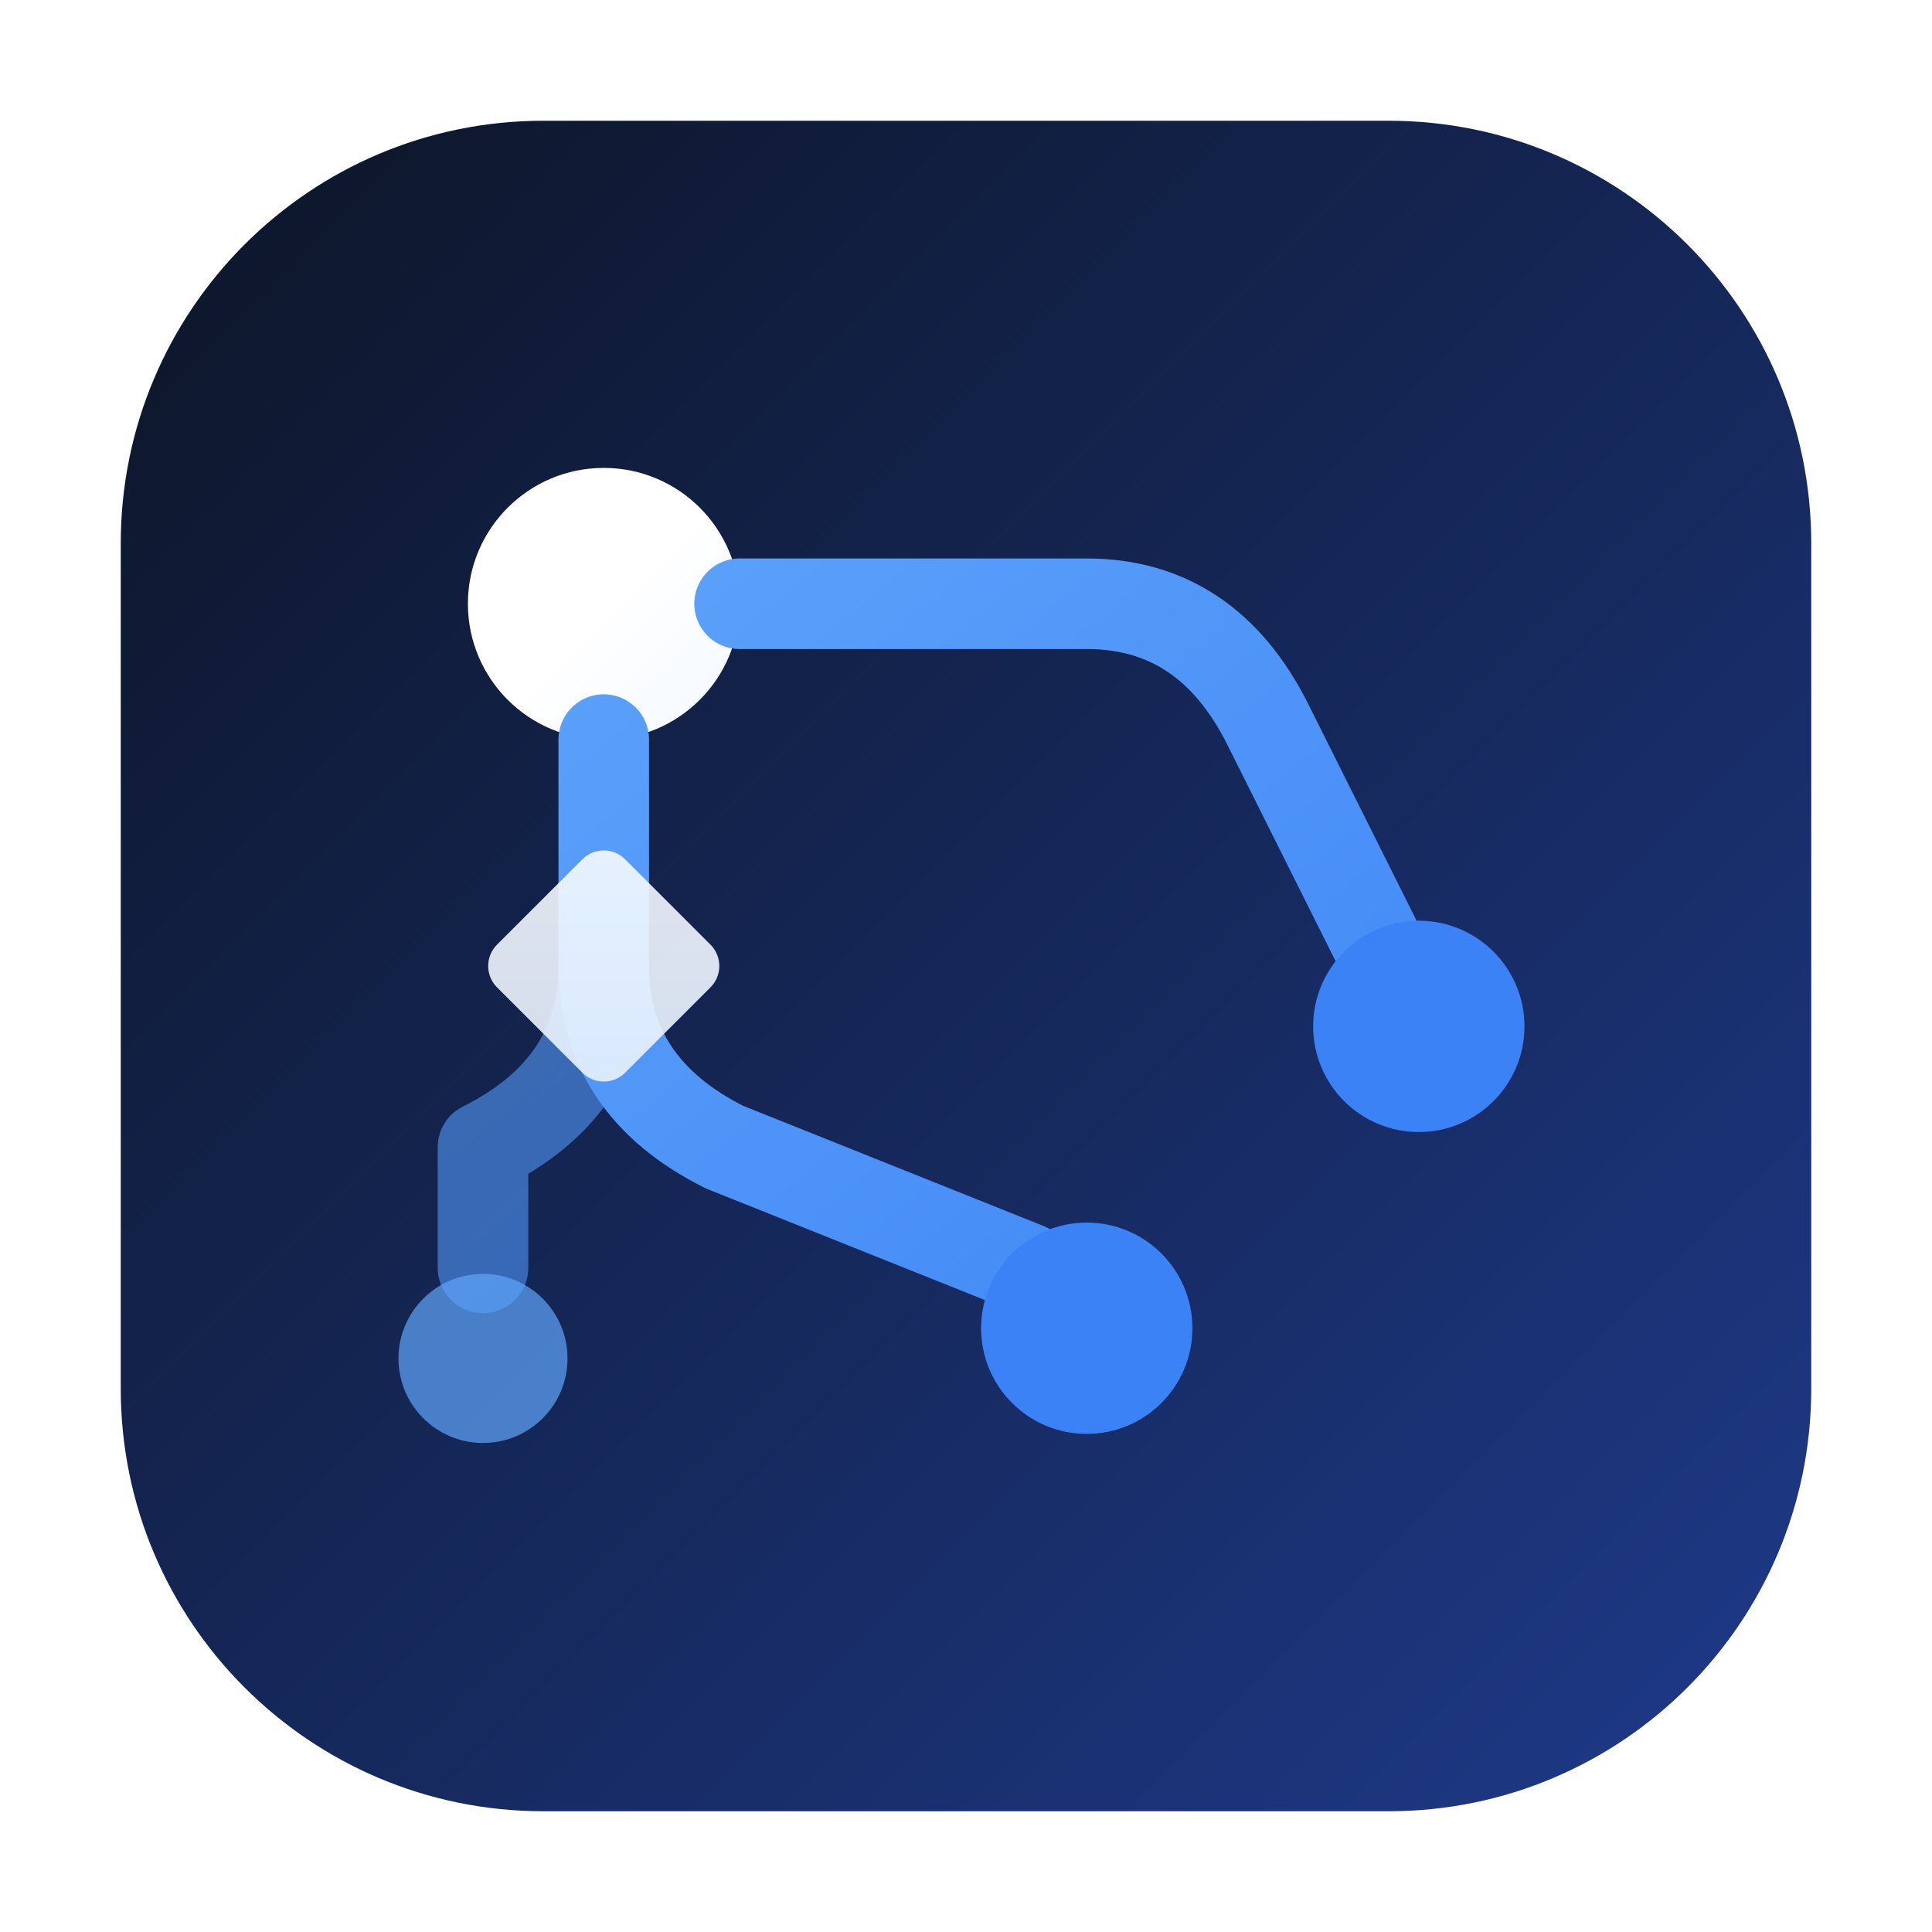
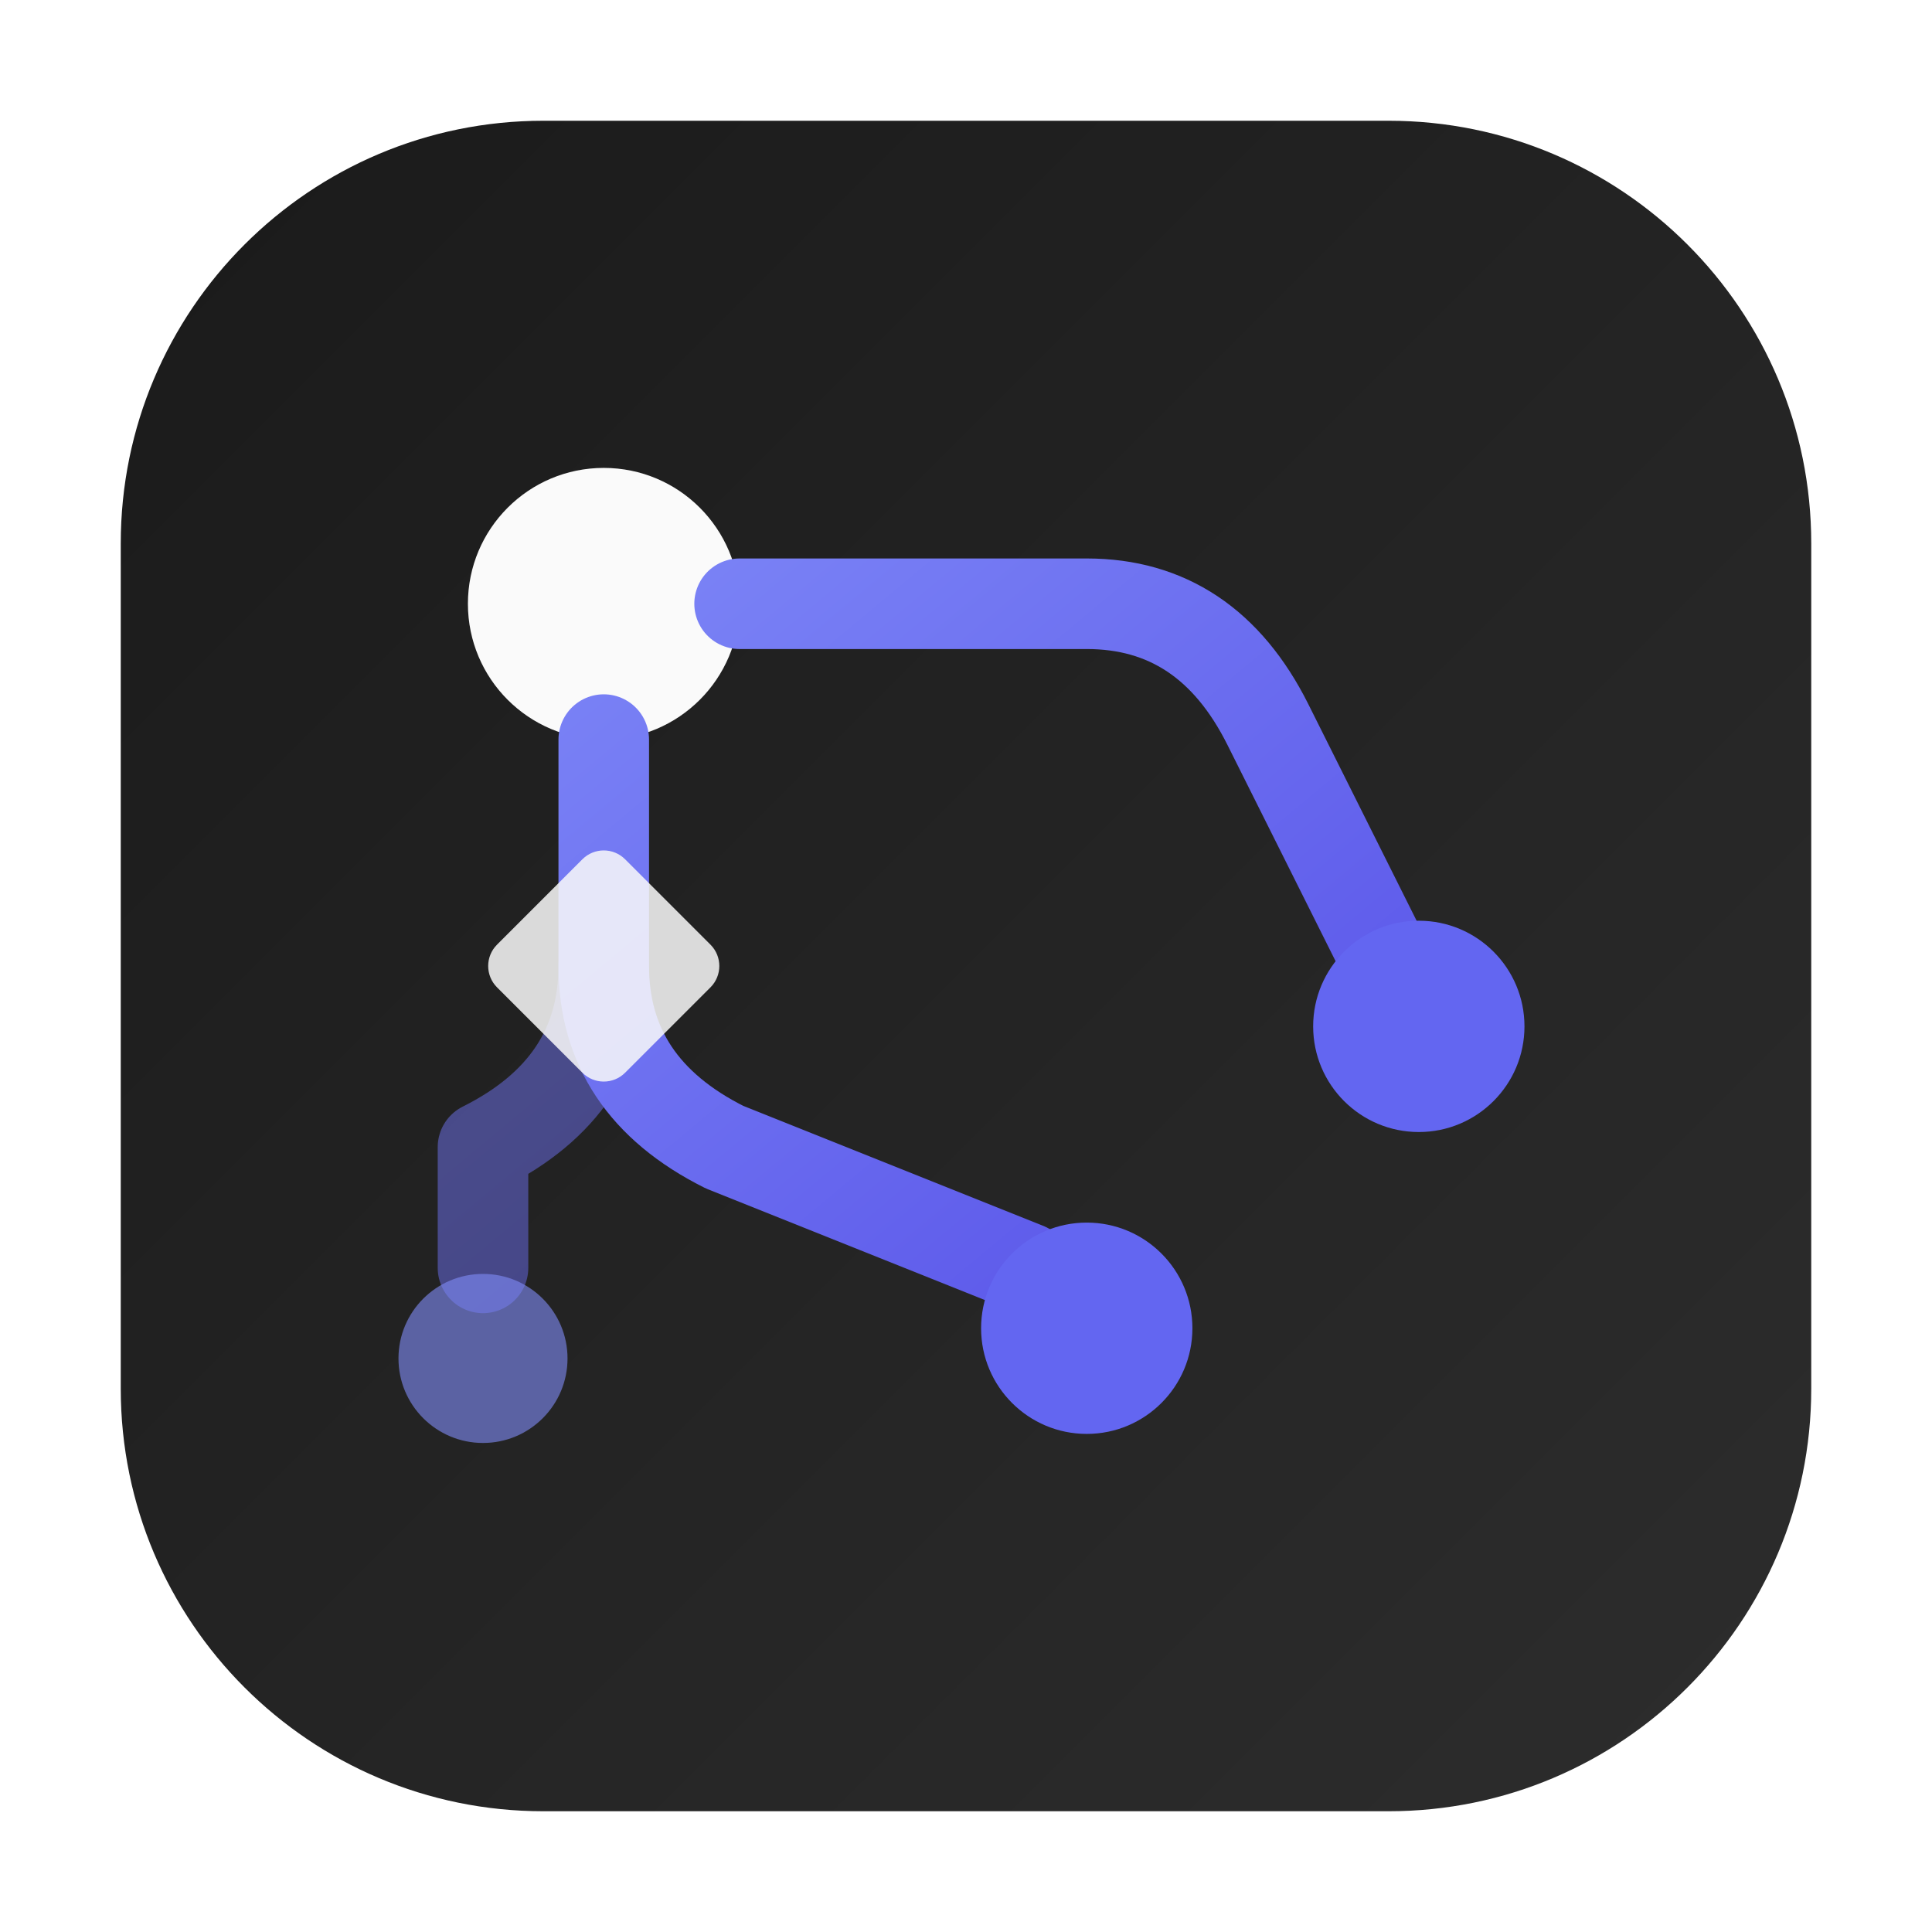
<svg xmlns="http://www.w3.org/2000/svg" viewBox="0 0 64 64">
  <defs>
    <linearGradient id="bg" x1="4" y1="4" x2="60" y2="60" gradientUnits="userSpaceOnUse">
-       <stop offset="0" stop-color="#0c1425" />
-       <stop offset="1" stop-color="#1e3a8a" />
+       <stop offset="0" stop-color="#1a1a1a" />
+       <stop offset="1" stop-color="#2d2d2d" />
    </linearGradient>
    <linearGradient id="flow" x1="18" y1="14" x2="48" y2="50" gradientUnits="userSpaceOnUse">
-       <stop offset="0" stop-color="#60a5fa" />
-       <stop offset="1" stop-color="#3b82f6" />
-     </linearGradient>
-     <linearGradient id="accent" x1="20" y1="20" x2="44" y2="44" gradientUnits="userSpaceOnUse">
-       <stop offset="0" stop-color="#ffffff" />
-       <stop offset="1" stop-color="#bfdbfe" />
+       <stop offset="0" stop-color="#818cf8" />
+       <stop offset="1" stop-color="#4f46e5" />
    </linearGradient>
  </defs>
  <rect x="4" y="4" width="56" height="56" rx="14" fill="url(#bg)" />
-   <circle cx="20" cy="20" r="4.5" fill="url(#accent)" />
+   <circle cx="20" cy="20" r="4.5" fill="#fafafa" />
  <path d="M20 24.5 L20 32 Q20 36 24 38 L34 42" fill="none" stroke="url(#flow)" stroke-width="3" stroke-linecap="round" stroke-linejoin="round" />
-   <path d="M20 32 Q20 36 16 38 L16 42" fill="none" stroke="url(#flow)" stroke-width="3" stroke-linecap="round" stroke-linejoin="round" opacity="0.6" />
+   <path d="M20 32 Q20 36 16 38 L16 42" fill="none" stroke="url(#flow)" stroke-width="3" stroke-linecap="round" stroke-linejoin="round" opacity="0.5" />
  <path d="M24.5 20 L36 20 Q40 20 42 24 L46 32" fill="none" stroke="url(#flow)" stroke-width="3" stroke-linecap="round" stroke-linejoin="round" />
-   <circle cx="36" cy="44" r="3.5" fill="#3b82f6" />
-   <circle cx="16" cy="45" r="2.8" fill="#60a5fa" opacity="0.7" />
-   <circle cx="47" cy="34" r="3.5" fill="#3b82f6" />
-   <rect x="17" y="29" width="6" height="6" rx="1" transform="rotate(45 20 32)" fill="url(#accent)" opacity="0.9" />
+   <circle cx="36" cy="44" r="3.5" fill="#6366f1" />
+   <circle cx="16" cy="45" r="2.8" fill="#818cf8" opacity="0.6" />
+   <circle cx="47" cy="34" r="3.5" fill="#6366f1" />
+   <rect x="17" y="29" width="6" height="6" rx="1" transform="rotate(45 20 32)" fill="#fafafa" opacity="0.85" />
</svg>
